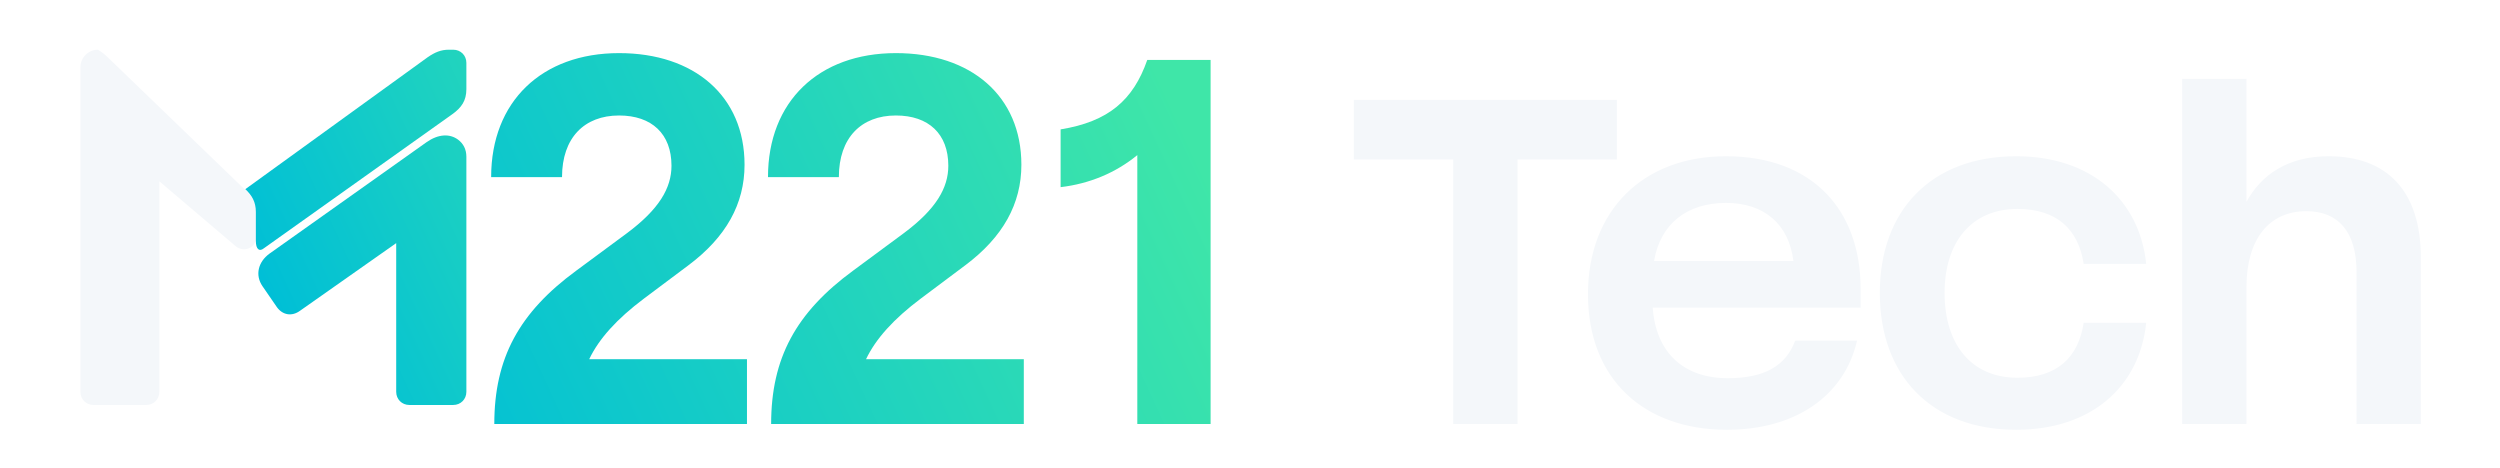
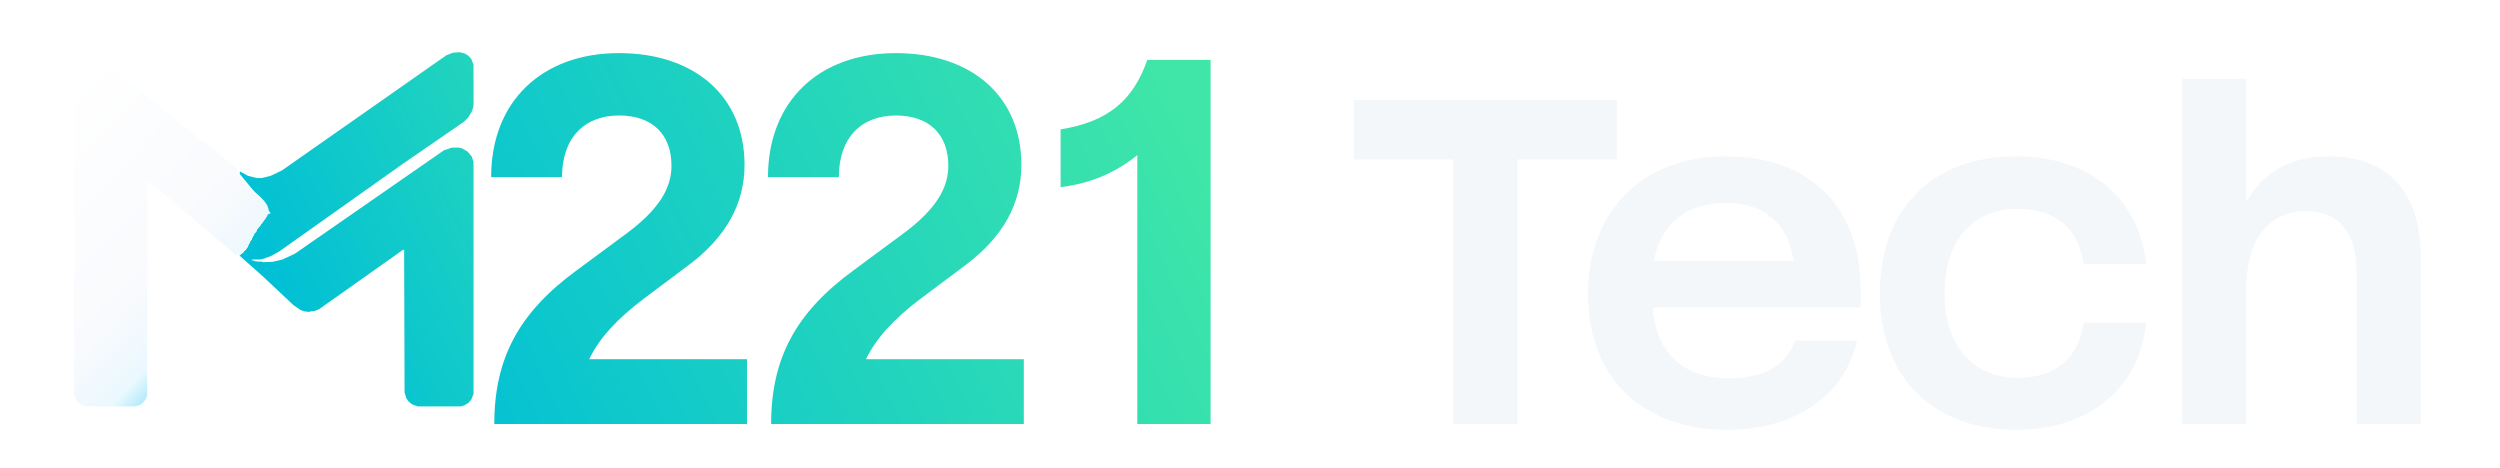
<svg xmlns="http://www.w3.org/2000/svg" viewBox="0 10 342 64" role="img" aria-labelledby="title desc">
  <defs>
    <linearGradient id="word-data" x1="58" y1="68" x2="166" y2="18" gradientUnits="userSpaceOnUse">
      <stop offset="0" stop-color="#00BFD6" />
      <stop offset="1" stop-color="#3FE6A8" />
    </linearGradient>
+     <linearGradient id="word-mark-white" x1="20" y1="28" x2="65" y2="70" gradientUnits="userSpaceOnUse">
+       <stop offset="0" stop-color="#FFFFFF" />
+       <stop offset=".72" stop-color="#F8FAFD" />
+       <stop offset=".93" stop-color="#EAF8FF" />
+       <stop offset="1" stop-color="#B7ECFA" />
+     </linearGradient>
  </defs>
  <g transform="translate(-1 3) scale(.6)">
-     <path d="M24 23C21.8 23 20 24.8 20 27V101C20 102.7 21.3 104 23 104H35C36.7 104 38 102.7 38 101V53L55.4 67.8C57.1 69.2 59.6 68.4 60 66.3V60C60 57.7 59 56.2 57.4 54.8L26.2 24.7C25.5 24 24.8 23.5 24 23Z" fill="#F4F7FA" />
-     <path d="M57.6 54.8L99.2 24.7C100.8 23.6 102.2 23 104 23H105C106.7 23 108 24.3 108 26V32C108 34.6 106.9 36.2 104.8 37.7L61.8 68.3C60.8 69.1 60 68.5 60 66.6V60C60 57.7 59.1 56.2 57.6 54.8Z" fill="url(#word-data)" />
-     <path d="M63.1 69.5L98.9 44.1C101.6 42.2 104.2 42.1 106.1 43.5C107.3 44.4 108 45.7 108 47.4V101C108 102.7 106.7 104 105 104H95C93.3 104 92 102.7 92 101V67.1L70.1 82.5C68.2 83.9 66.1 83.5 64.8 81.7L61.5 76.9C59.8 74.4 60.5 71.4 63.1 69.5Z" fill="url(#word-data)" />
+     <path d="M106.56 23.58 L104.93 23.68 L103.4 24.29 L65.94 50.53 L63.39 51.75 L61.35 52.26 L60.22 52.26 L58.18 51.75 L56.34 50.73 L56.34 51.34 L59.61 55.32 L59.81 55.73 L61.45 57.67 L63.39 60.33 L62.88 60.43 L62.57 60.73 L62.57 60.94 L62.37 61.04 L61.35 62.67 L61.14 62.78 L61.14 62.98 L60.33 63.9 L60.12 64.51 L59.61 65.02 L59.61 65.33 L59.41 65.43 L59.3 65.84 L59.1 66.04 L59.1 66.35 L58.69 66.65 L58.69 67.06 L58.49 67.16 L58.18 67.98 L57.57 68.8 L57.37 68.9 L57.06 69.41 L56.85 69.41 L56.34 69.92 L56.14 69.82 L61.86 74.92 L68.59 81.25 L70.23 82.37 L71.15 82.68 L72.27 82.78 L72.37 82.68 L73.39 82.58 L74.41 82.17 L93.6 68.59 L93.81 68.7 L93.91 101.15 L94.32 102.48 L94.83 103.2 L95.54 103.81 L96.87 104.32 L106.77 104.32 L107.48 104.11 L108.5 103.5 L109.12 102.79 L109.63 101.46 L109.63 48.59 L109.22 47.36 L108.3 46.24 L107.07 45.52 L106.26 45.32 L104.73 45.32 L102.89 45.93 L68.9 69.51 L66.04 70.84 L63.9 71.35 L61.65 71.45 L61.55 71.35 L59.92 71.25 L59 70.94 L59.1 70.84 L60.94 70.84 L61.86 70.63 L63.49 70.02 L65.33 69 L93.4 49.1 L107.48 39.4 L108.4 38.48 L109.32 36.95 L109.63 35.73 L109.63 26.44 L109.12 25.11 L108.5 24.4 L107.69 23.89 Z" fill="url(#word-data)" />
+     <path d="M20.72 23.68 L19.7 24.09 L18.99 24.8 L18.68 25.42 L18.48 26.23 L18.58 101.87 L19.09 102.99 L19.9 103.81 L20.52 104.11 L21.33 104.32 L32.46 104.32 L33.58 104.01 L34.19 103.6 L34.91 102.69 L35.22 101.87 L35.22 53.28 L35.32 53.18 L35.93 53.28 L55.59 69.9 L56.64 69.38 L57.45 68.68 L58.08 67.85 L58.61 66.94 L59.09 65.98 L59.61 65.01 L60.22 64.03 L60.96 63.08 L61.74 62.13 L62.42 61.21 L62.85 60.29 L62.91 59.39 L62.6 58.49 L62 57.6 L61.18 56.72 L60.22 55.83 L59.2 54.94 L58.2 54.05 L57.29 53.16 L56.55 52.25 L56.06 51.34 L55.83 50.41 L55.02 49.47 L45.93 42.36 L23.89 24.4 L22.35 23.68 Z" fill="url(#word-mark-white)" />
  </g>
  <path d="M71.184 68.0H104.686V59.135H83.104C84.432 56.346 86.889 53.623 90.607 50.834L96.684 46.285C101.83 42.434 104.354 37.885 104.354 32.539C104.354 23.143 97.48 17.266 87.188 17.266C76.629 17.266 69.689 23.873 69.689 34.232H79.385C79.385 28.854 82.439 25.799 87.188 25.799C91.67 25.799 94.359 28.322 94.359 32.672C94.359 35.693 92.699 38.615 88.217 41.936L81.344 47.016C73.508 52.76 70.121 59.002 70.121 68.0Z" transform="translate(-2.5 0)" fill="url(#word-data)" />
  <path d="M110.055 68.0H143.557V59.135H121.975C123.303 56.346 125.76 53.623 129.479 50.834L135.555 46.285C140.701 42.434 143.225 37.885 143.225 32.539C143.225 23.143 136.352 17.266 126.059 17.266C115.5 17.266 108.561 23.873 108.561 34.232H118.256C118.256 28.854 121.311 25.799 126.059 25.799C130.541 25.799 133.23 28.322 133.23 32.672C133.23 35.693 131.57 38.615 127.088 41.936L120.215 47.016C112.379 52.76 108.992 59.002 108.992 68.0Z" transform="translate(-3.5 0)" fill="url(#word-data)" />
  <path d="M163.584 68.0H173.611V18.203H164.945C163.02 23.715 159.633 26.637 153.092 27.699V35.602C157.043 35.137 160.629 33.643 163.584 31.219Z" transform="translate(-8 0)" fill="url(#word-data)" />
  <path d="M183.479 68.0H193.041V28.672H207.816V19.807H168.703V28.672H183.479ZM224.168 68.863C234.328 68.863 241.633 63.85 243.525 55.613H234.328C232.934 59.334 229.812 61.193 224.301 61.193C217.693 61.193 213.609 57.342 213.145 50.701H244.057V47.912C244.057 36.092 236.818 28.189 224.035 28.189C211.75 28.189 203.516 36.225 203.516 48.709C203.516 61.393 211.883 68.863 224.168 68.863ZM213.344 43.762C214.273 38.25 218.225 35.129 224.035 35.129C229.746 35.129 233.398 38.316 234.062 43.762ZM267.199 68.863C278.289 68.863 285.527 62.52 286.523 52.957H277.227C276.43 58.137 273.242 61.127 267.365 61.127C260.559 61.127 256.541 56.213 256.541 48.51C256.541 40.939 260.559 36.025 267.365 36.025C273.242 36.025 276.43 39.047 277.227 44.193H286.523C285.527 34.631 278.289 28.189 267.199 28.189C254.582 28.189 246.912 36.225 246.912 48.51C246.912 60.828 254.582 68.863 267.199 68.863ZM291.869 68.0H301.432V47.613C301.432 40.541 304.785 36.357 310.33 36.357C315.078 36.357 317.801 39.412 317.801 45.422V68.0H327.363V43.297C327.363 33.303 322.283 28.189 313.65 28.189C307.508 28.189 303.59 31.012 301.432 34.963V16.68H291.869Z" transform="matrix(.92 0 0 .92 30 5.44)" fill="#F4F7FA" />
</svg>
